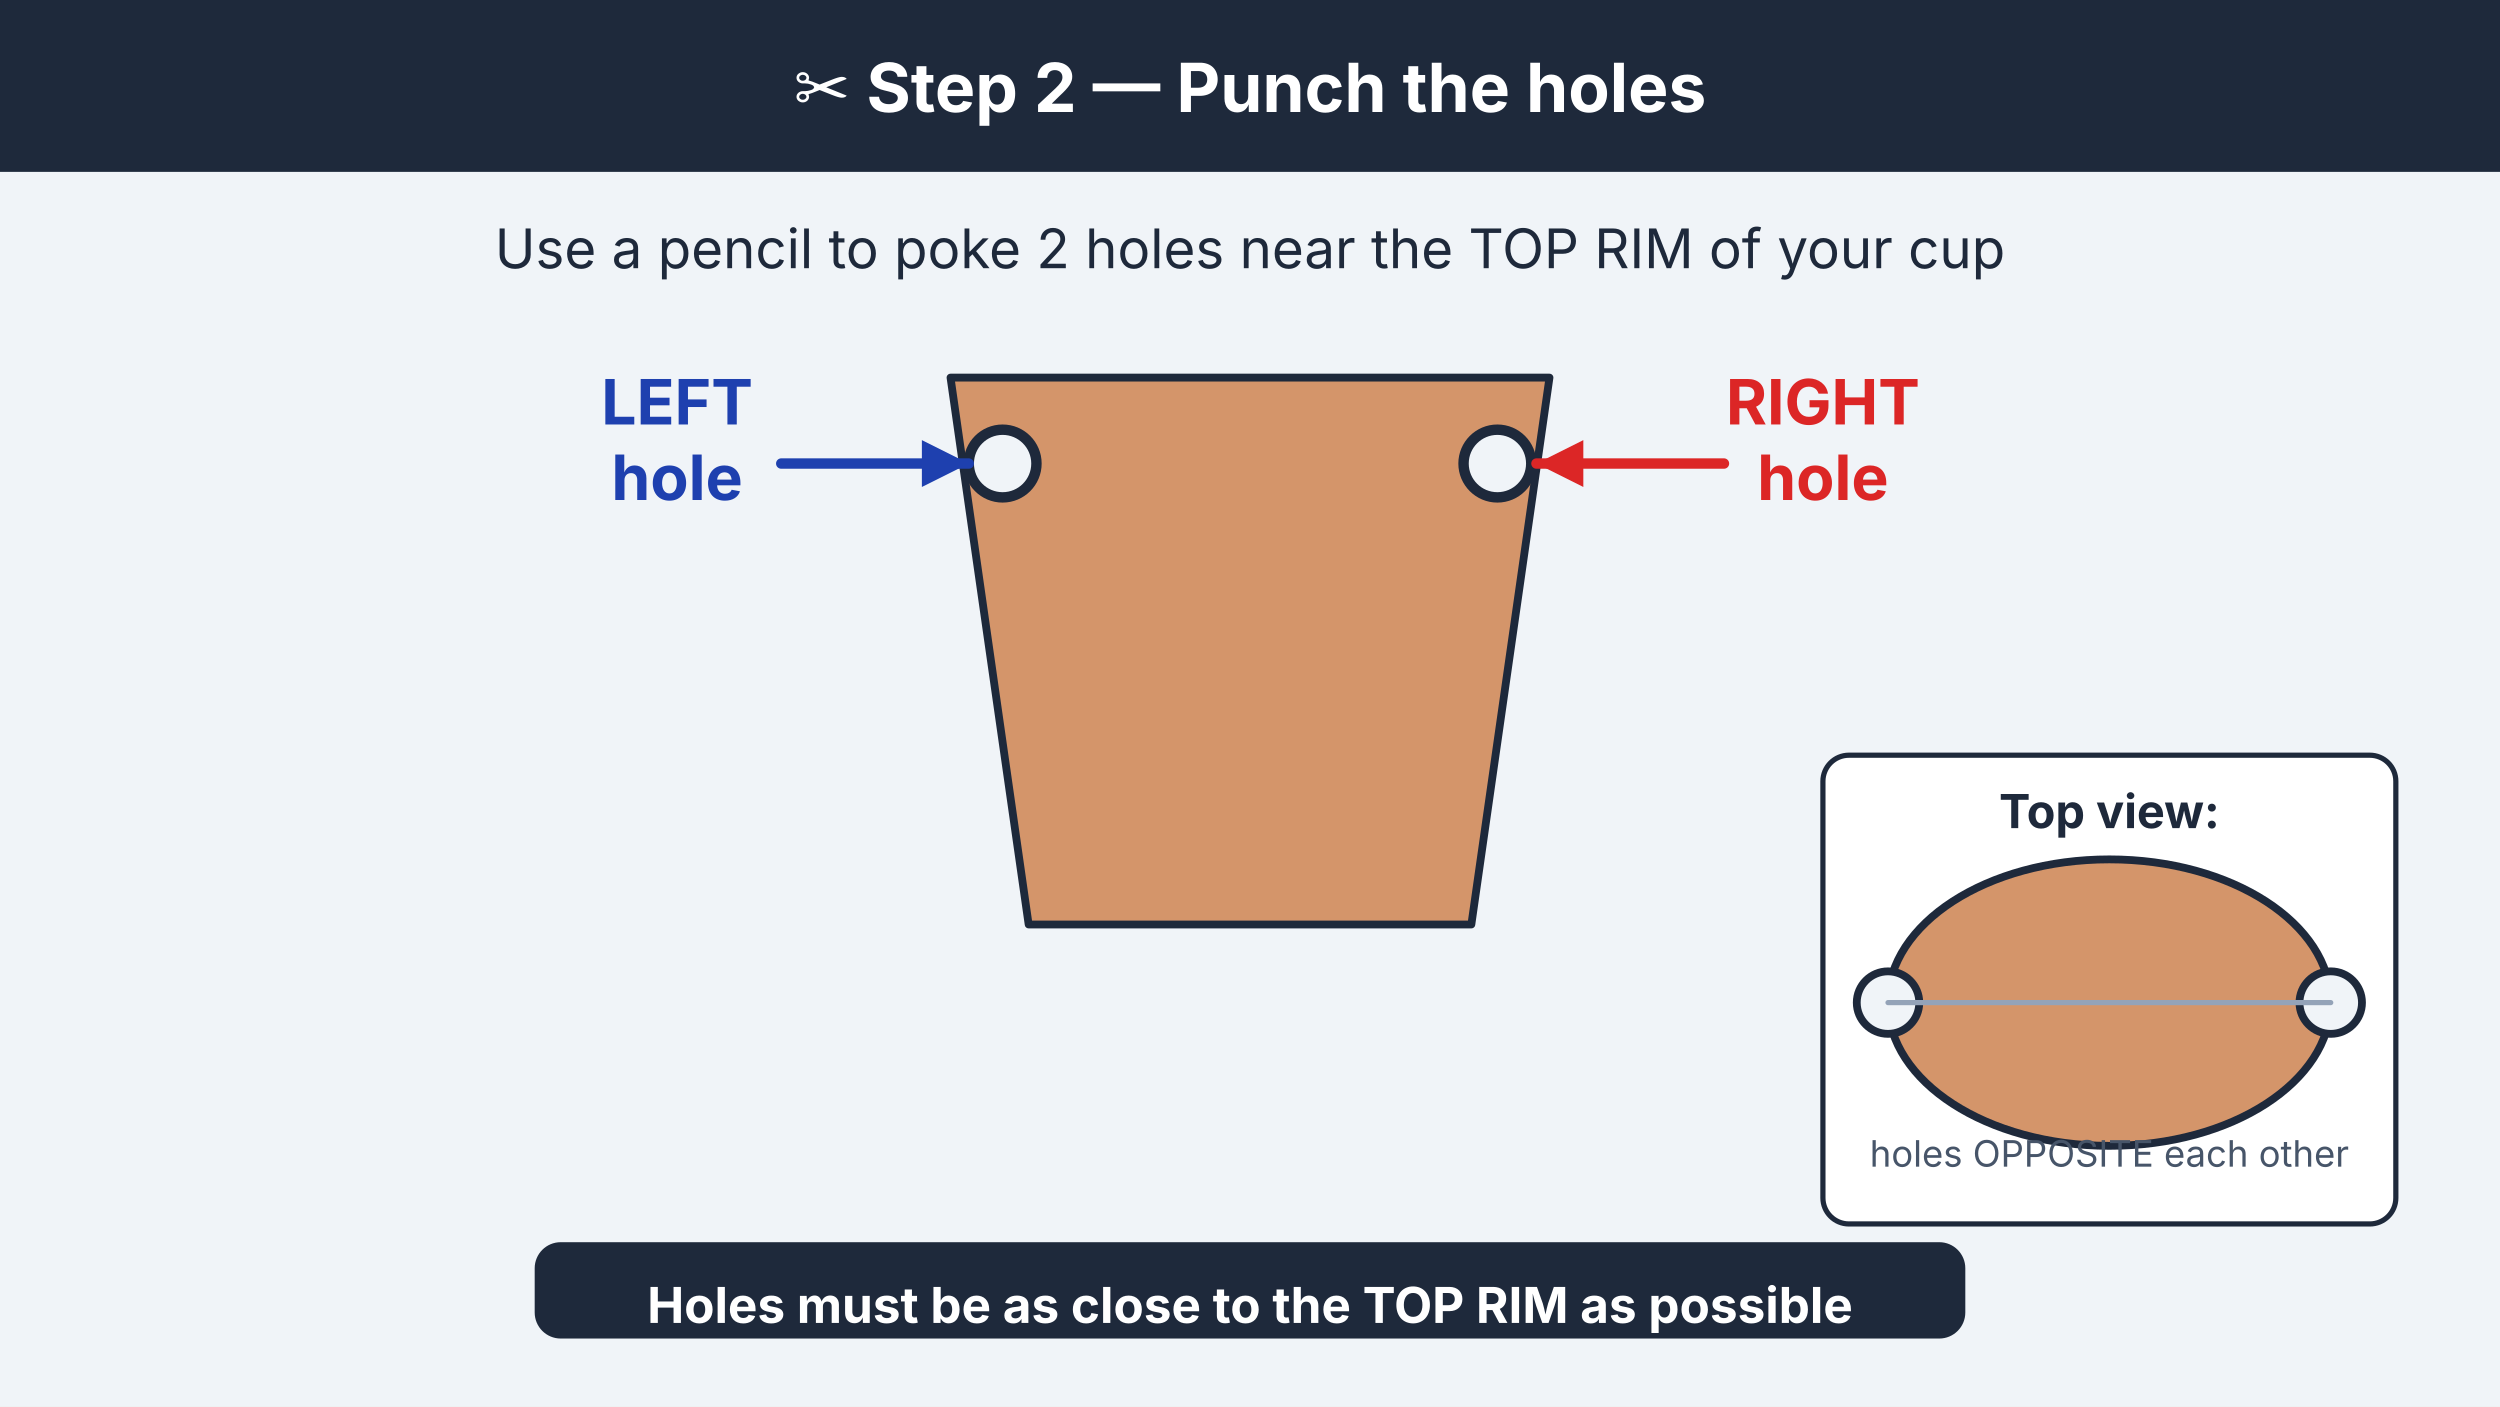
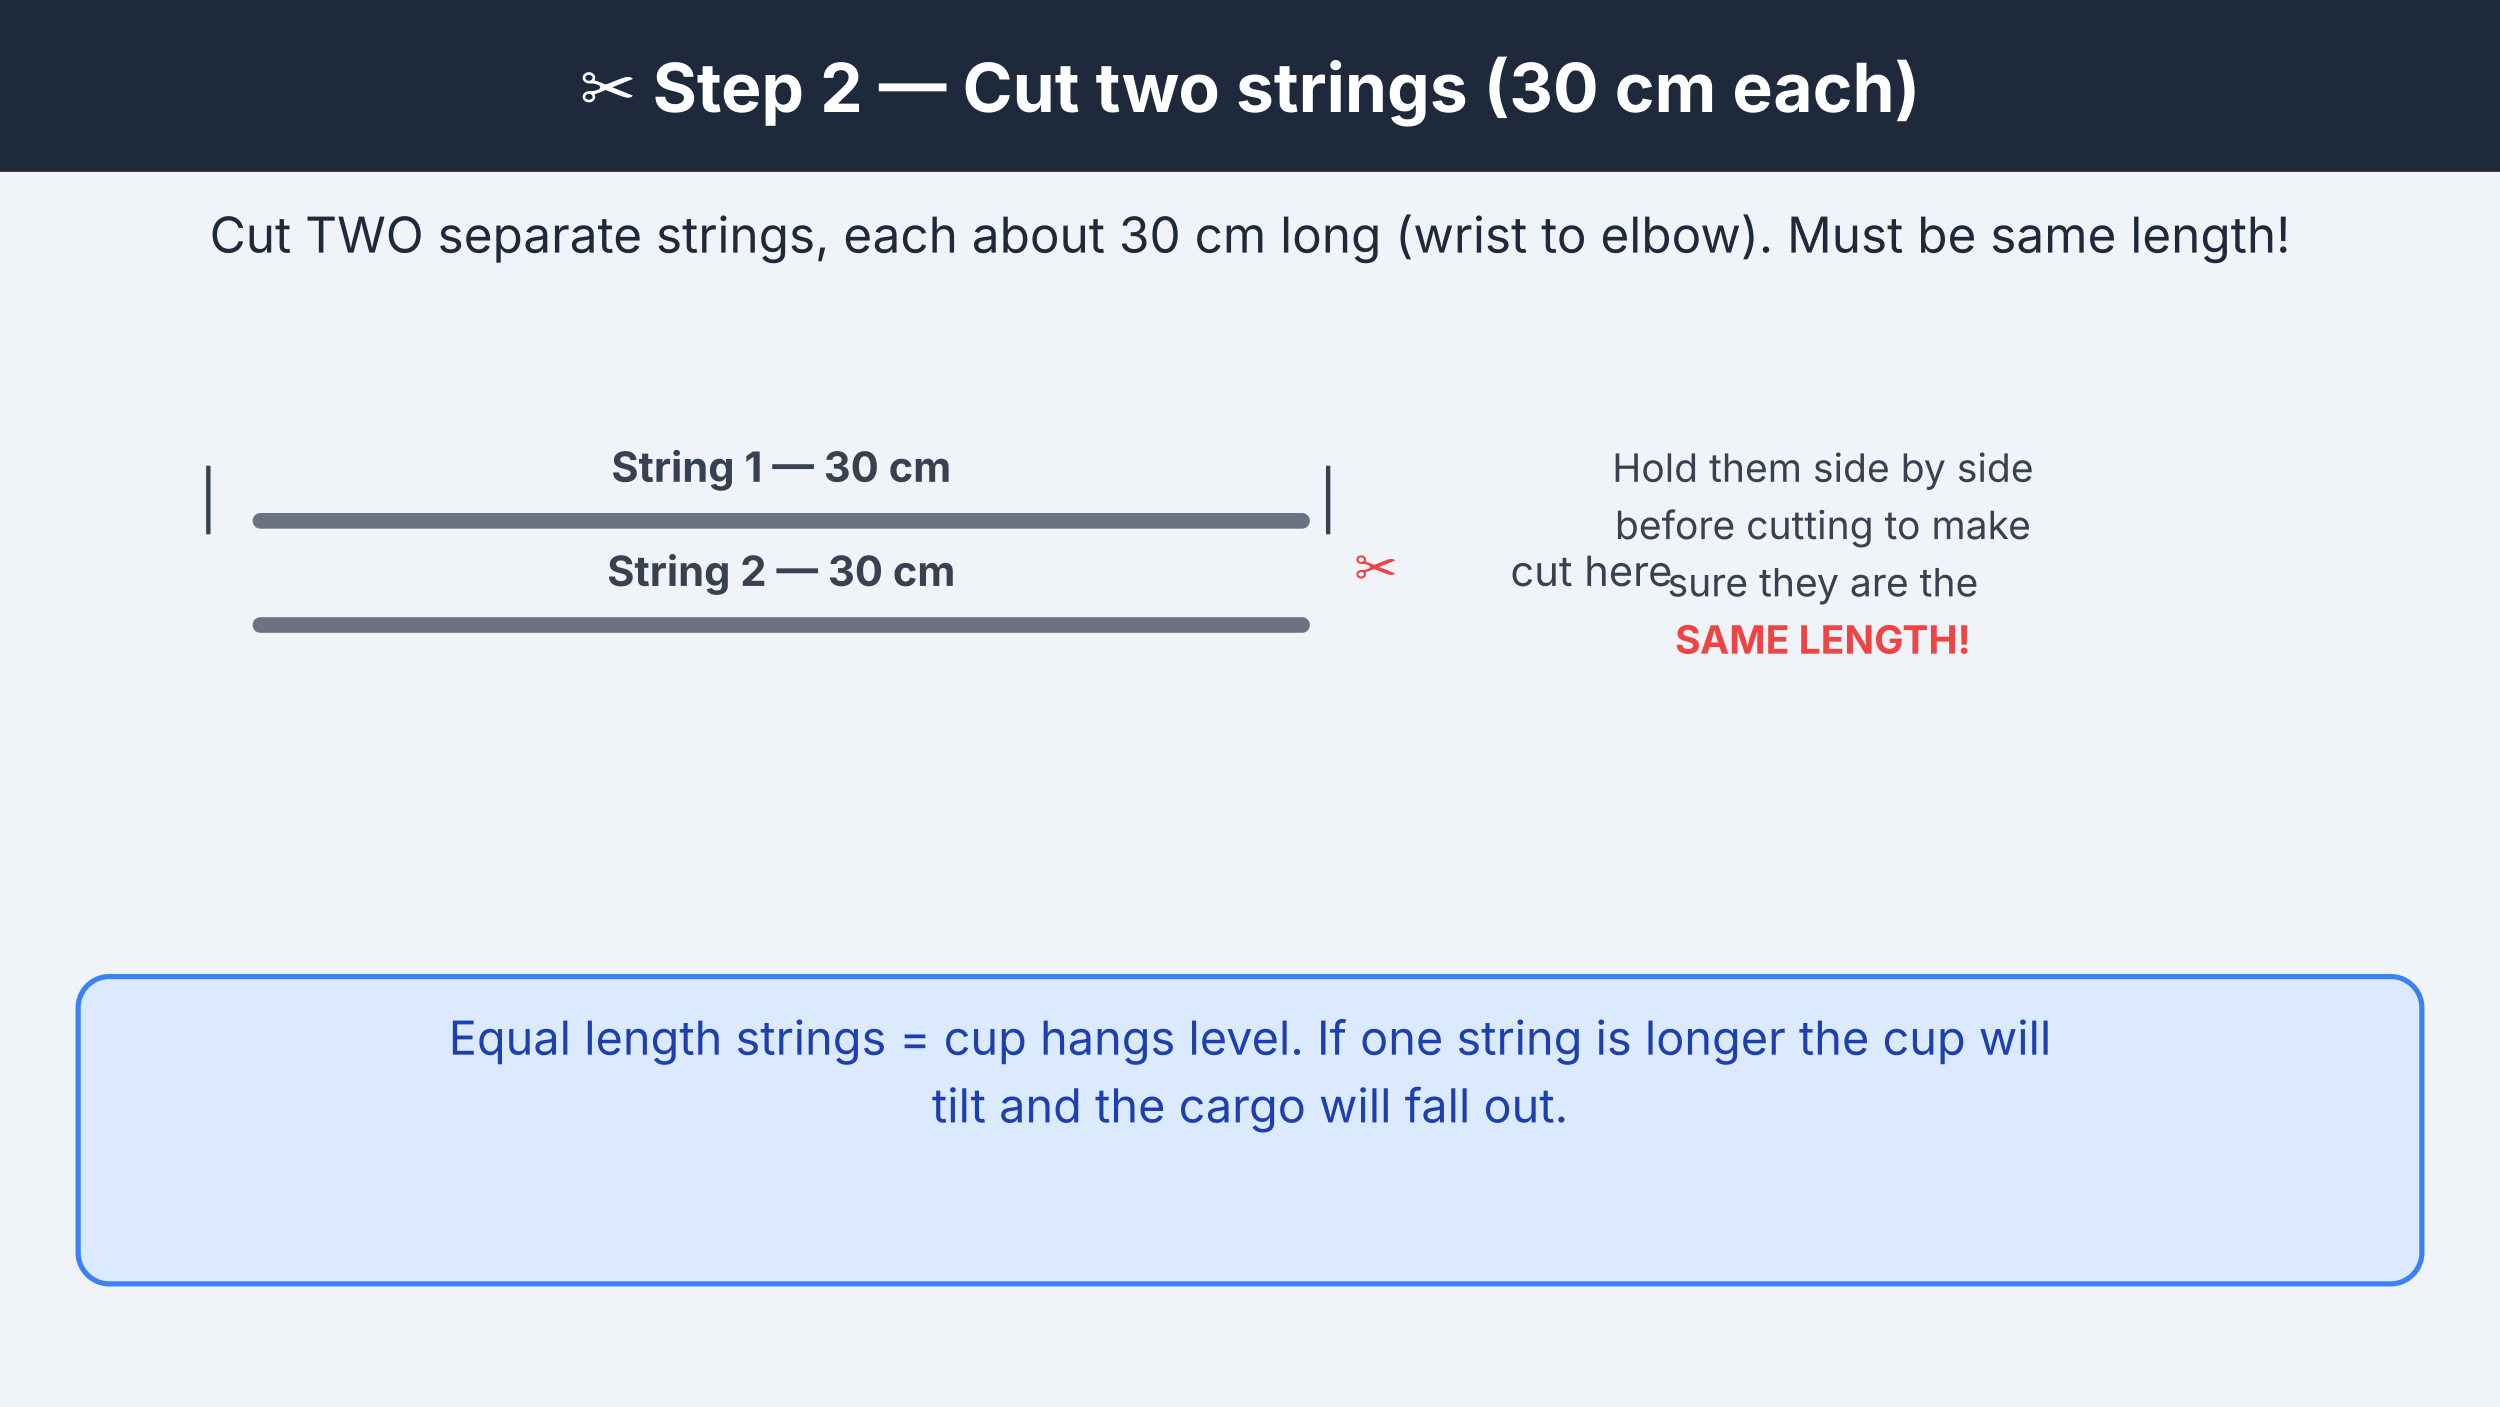
<svg xmlns="http://www.w3.org/2000/svg" viewBox="0 0 960 540" width="960" height="540">
  <rect width="960" height="540" fill="#f0f4f8" />
-   <rect x="0" y="0" width="960" height="66" fill="#1e293b" />
-   <text x="480" y="43" font-size="26" font-weight="bold" text-anchor="middle" fill="white" font-family="system-ui,-apple-system,sans-serif">✂️  Step 2 — Punch the holes</text>
-   <text x="480" y="103" font-size="21" text-anchor="middle" fill="#1e293b" font-weight="normal" font-family="system-ui,-apple-system,sans-serif">Use a pencil to poke 2 holes near the TOP RIM of your cup</text>
-   <polygon points="365,145 595,145 565,355 395,355" fill="#d4956a" stroke="#1e293b" stroke-width="3" stroke-linejoin="round" />
-   <circle cx="385" cy="178" r="13" fill="#f0f4f8" stroke="#1e293b" stroke-width="4" />
-   <text x="260" y="163" font-size="24" text-anchor="middle" fill="#1e40af" font-weight="bold" font-family="system-ui,-apple-system,sans-serif">LEFT</text>
-   <text x="260" y="192" font-size="24" text-anchor="middle" fill="#1e40af" font-weight="bold" font-family="system-ui,-apple-system,sans-serif">hole</text>
-   <line x1="300" y1="178" x2="372" y2="178" stroke="#1e40af" stroke-width="4" stroke-linecap="round" />
-   <polygon points="372,178 354,187 354,169" fill="#1e40af" />
-   <circle cx="575" cy="178" r="13" fill="#f0f4f8" stroke="#1e293b" stroke-width="4" />
-   <text x="700" y="163" font-size="24" text-anchor="middle" fill="#dc2626" font-weight="bold" font-family="system-ui,-apple-system,sans-serif">RIGHT</text>
-   <text x="700" y="192" font-size="24" text-anchor="middle" fill="#dc2626" font-weight="bold" font-family="system-ui,-apple-system,sans-serif">hole</text>
-   <line x1="662" y1="178" x2="590" y2="178" stroke="#dc2626" stroke-width="4" stroke-linecap="round" />
-   <polygon points="590,178 608,169 608,187" fill="#dc2626" />
-   <rect x="700" y="290" width="220" height="180" fill="white" stroke="#1e293b" stroke-width="2" rx="10" />
-   <text x="810" y="318" font-size="18" text-anchor="middle" fill="#1e293b" font-weight="bold" font-family="system-ui,-apple-system,sans-serif">Top view:</text>
-   <ellipse cx="810" cy="385" rx="85" ry="55" fill="#d4956a" stroke="#1e293b" stroke-width="3" />
-   <circle cx="725" cy="385" r="12" fill="#f0f4f8" stroke="#1e293b" stroke-width="3" />
-   <circle cx="895" cy="385" r="12" fill="#f0f4f8" stroke="#1e293b" stroke-width="3" />
-   <line x1="725" y1="385" x2="895" y2="385" stroke="#94a3b8" stroke-width="2" stroke-linecap="round" />
-   <text x="810" y="448" font-size="14" text-anchor="middle" fill="#475569" font-weight="normal" font-family="system-ui,-apple-system,sans-serif">holes OPPOSITE each other</text>
-   <rect x="205.32" y="477" width="549.36" height="37" fill="#1e293b" stroke="none" stroke-width="0" rx="10" />
-   <text x="480" y="508" font-size="19" text-anchor="middle" fill="white" font-weight="bold" font-family="system-ui,-apple-system,sans-serif">Holes must be as close to the TOP RIM as possible</text>
+   <rect width="960" height="66" fill="#1e293b" />
+   <text x="480" y="43" font-size="26" font-weight="bold" text-anchor="middle" fill="white" font-family="system-ui,-apple-system,sans-serif">✂️  Step 2 — Cut two strings (30 cm each)</text>
+   <text x="480" y="97" font-size="19" text-anchor="middle" fill="#1e293b" font-family="system-ui,-apple-system,sans-serif">Cut TWO separate strings, each about 30 cm long (wrist to elbow). Must be same length!</text>
+   <line x1="100" y1="200" x2="500" y2="200" stroke="#6b7280" stroke-width="6" stroke-linecap="round" />
+   <text x="300" y="185" font-size="16" text-anchor="middle" fill="#374151" font-weight="bold" font-family="system-ui,-apple-system,sans-serif">String 1 — 30 cm</text>
+   <line x1="100" y1="240" x2="500" y2="240" stroke="#6b7280" stroke-width="6" stroke-linecap="round" />
+   <text x="300" y="225" font-size="16" text-anchor="middle" fill="#374151" font-weight="bold" font-family="system-ui,-apple-system,sans-serif">String 2 — 30 cm</text>
+   <text x="80" y="200" font-size="22" text-anchor="middle" fill="#374151" font-family="system-ui,-apple-system,sans-serif">|</text>
+   <text x="510" y="200" font-size="22" text-anchor="middle" fill="#374151" font-family="system-ui,-apple-system,sans-serif">|</text>
+   <text x="520" y="225" font-size="20" fill="#ef4444" font-weight="bold" font-family="system-ui,-apple-system,sans-serif">✂️</text>
+   <text x="580" y="225" font-size="16" fill="#374151" font-family="system-ui,-apple-system,sans-serif">cut here</text>
+   <text x="700" y="185" font-size="15" text-anchor="middle" fill="#374151" font-family="system-ui,-apple-system,sans-serif">Hold them side by side</text>
+   <text x="700" y="207" font-size="15" text-anchor="middle" fill="#374151" font-family="system-ui,-apple-system,sans-serif">before cutting to make</text>
+   <text x="700" y="229" font-size="15" text-anchor="middle" fill="#374151" font-family="system-ui,-apple-system,sans-serif">sure they are the</text>
+   <text x="700" y="251" font-size="15" text-anchor="middle" fill="#ef4444" font-weight="bold" font-family="system-ui,-apple-system,sans-serif">SAME LENGTH!</text>
+   <rect x="30" y="375" width="900" height="118" fill="#dbeafe" stroke="#3b82f6" stroke-width="2" rx="12" />
+   <text x="480" y="405" font-size="18" text-anchor="middle" fill="#1e40af" font-family="system-ui,-apple-system,sans-serif">Equal length strings = cup hangs level. If one string is longer the cup will</text>
+   <text x="480" y="431" font-size="18" text-anchor="middle" fill="#1e40af" font-family="system-ui,-apple-system,sans-serif">tilt and the cargo will fall out.</text>
</svg>
